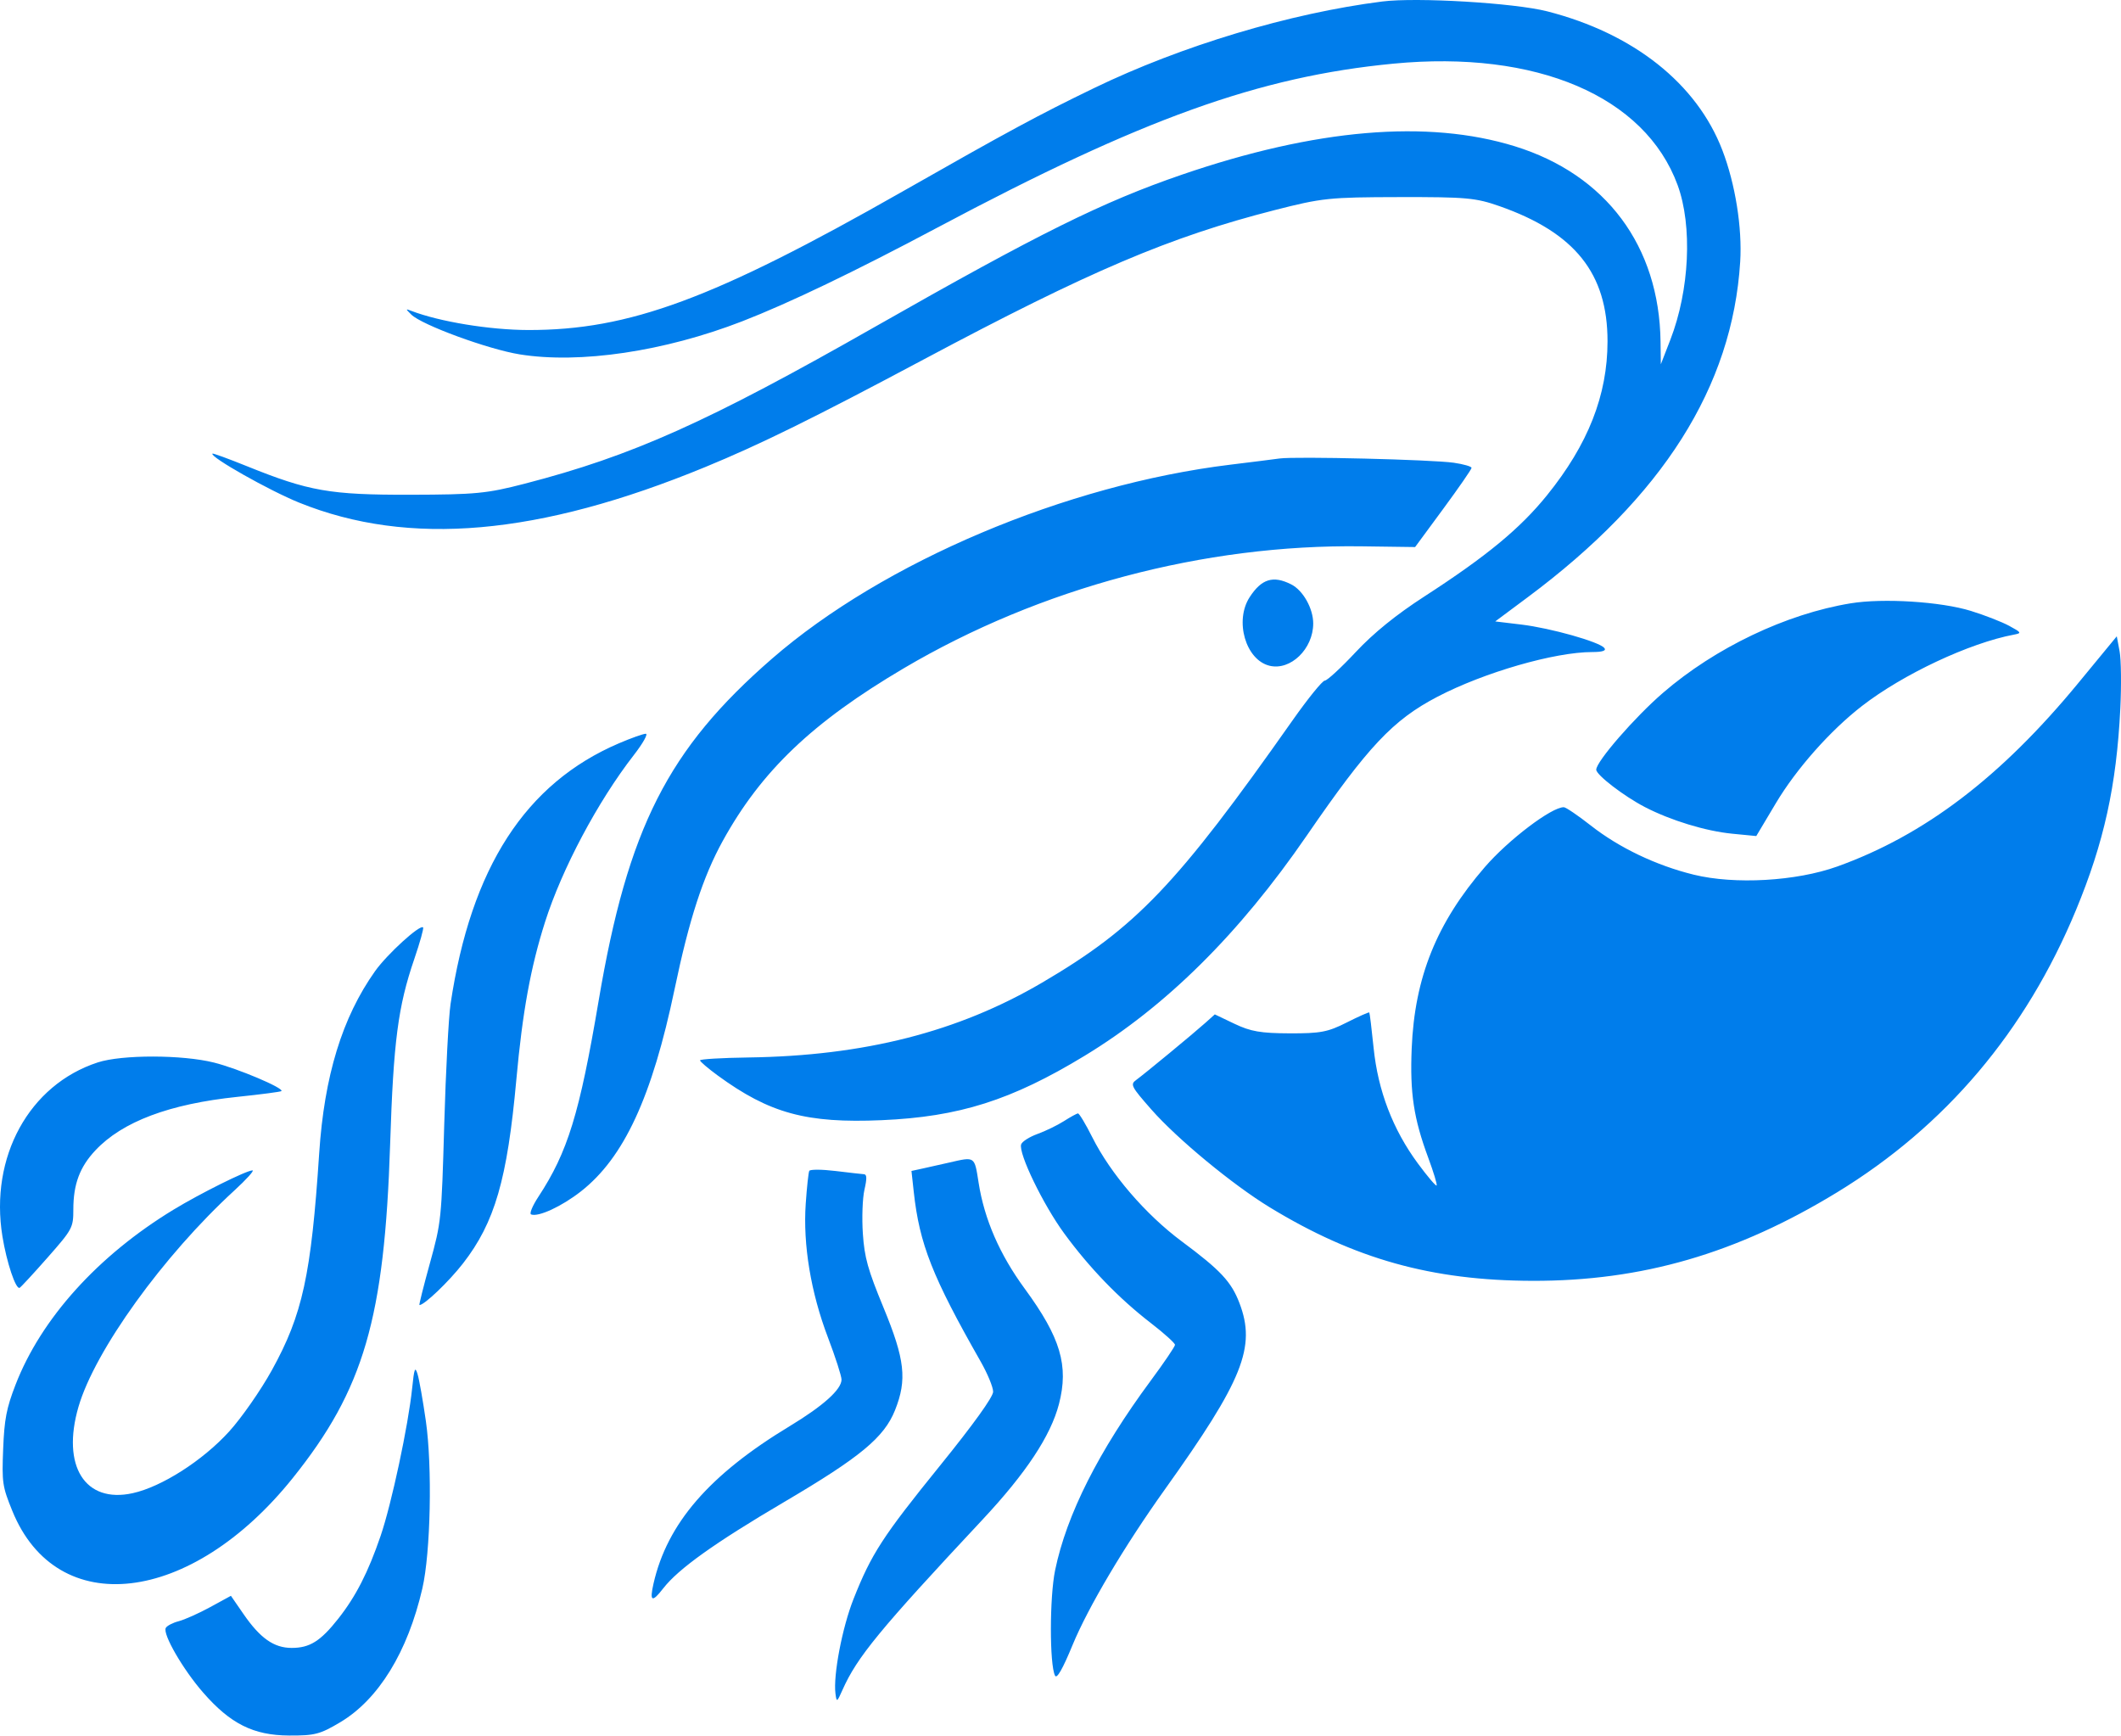
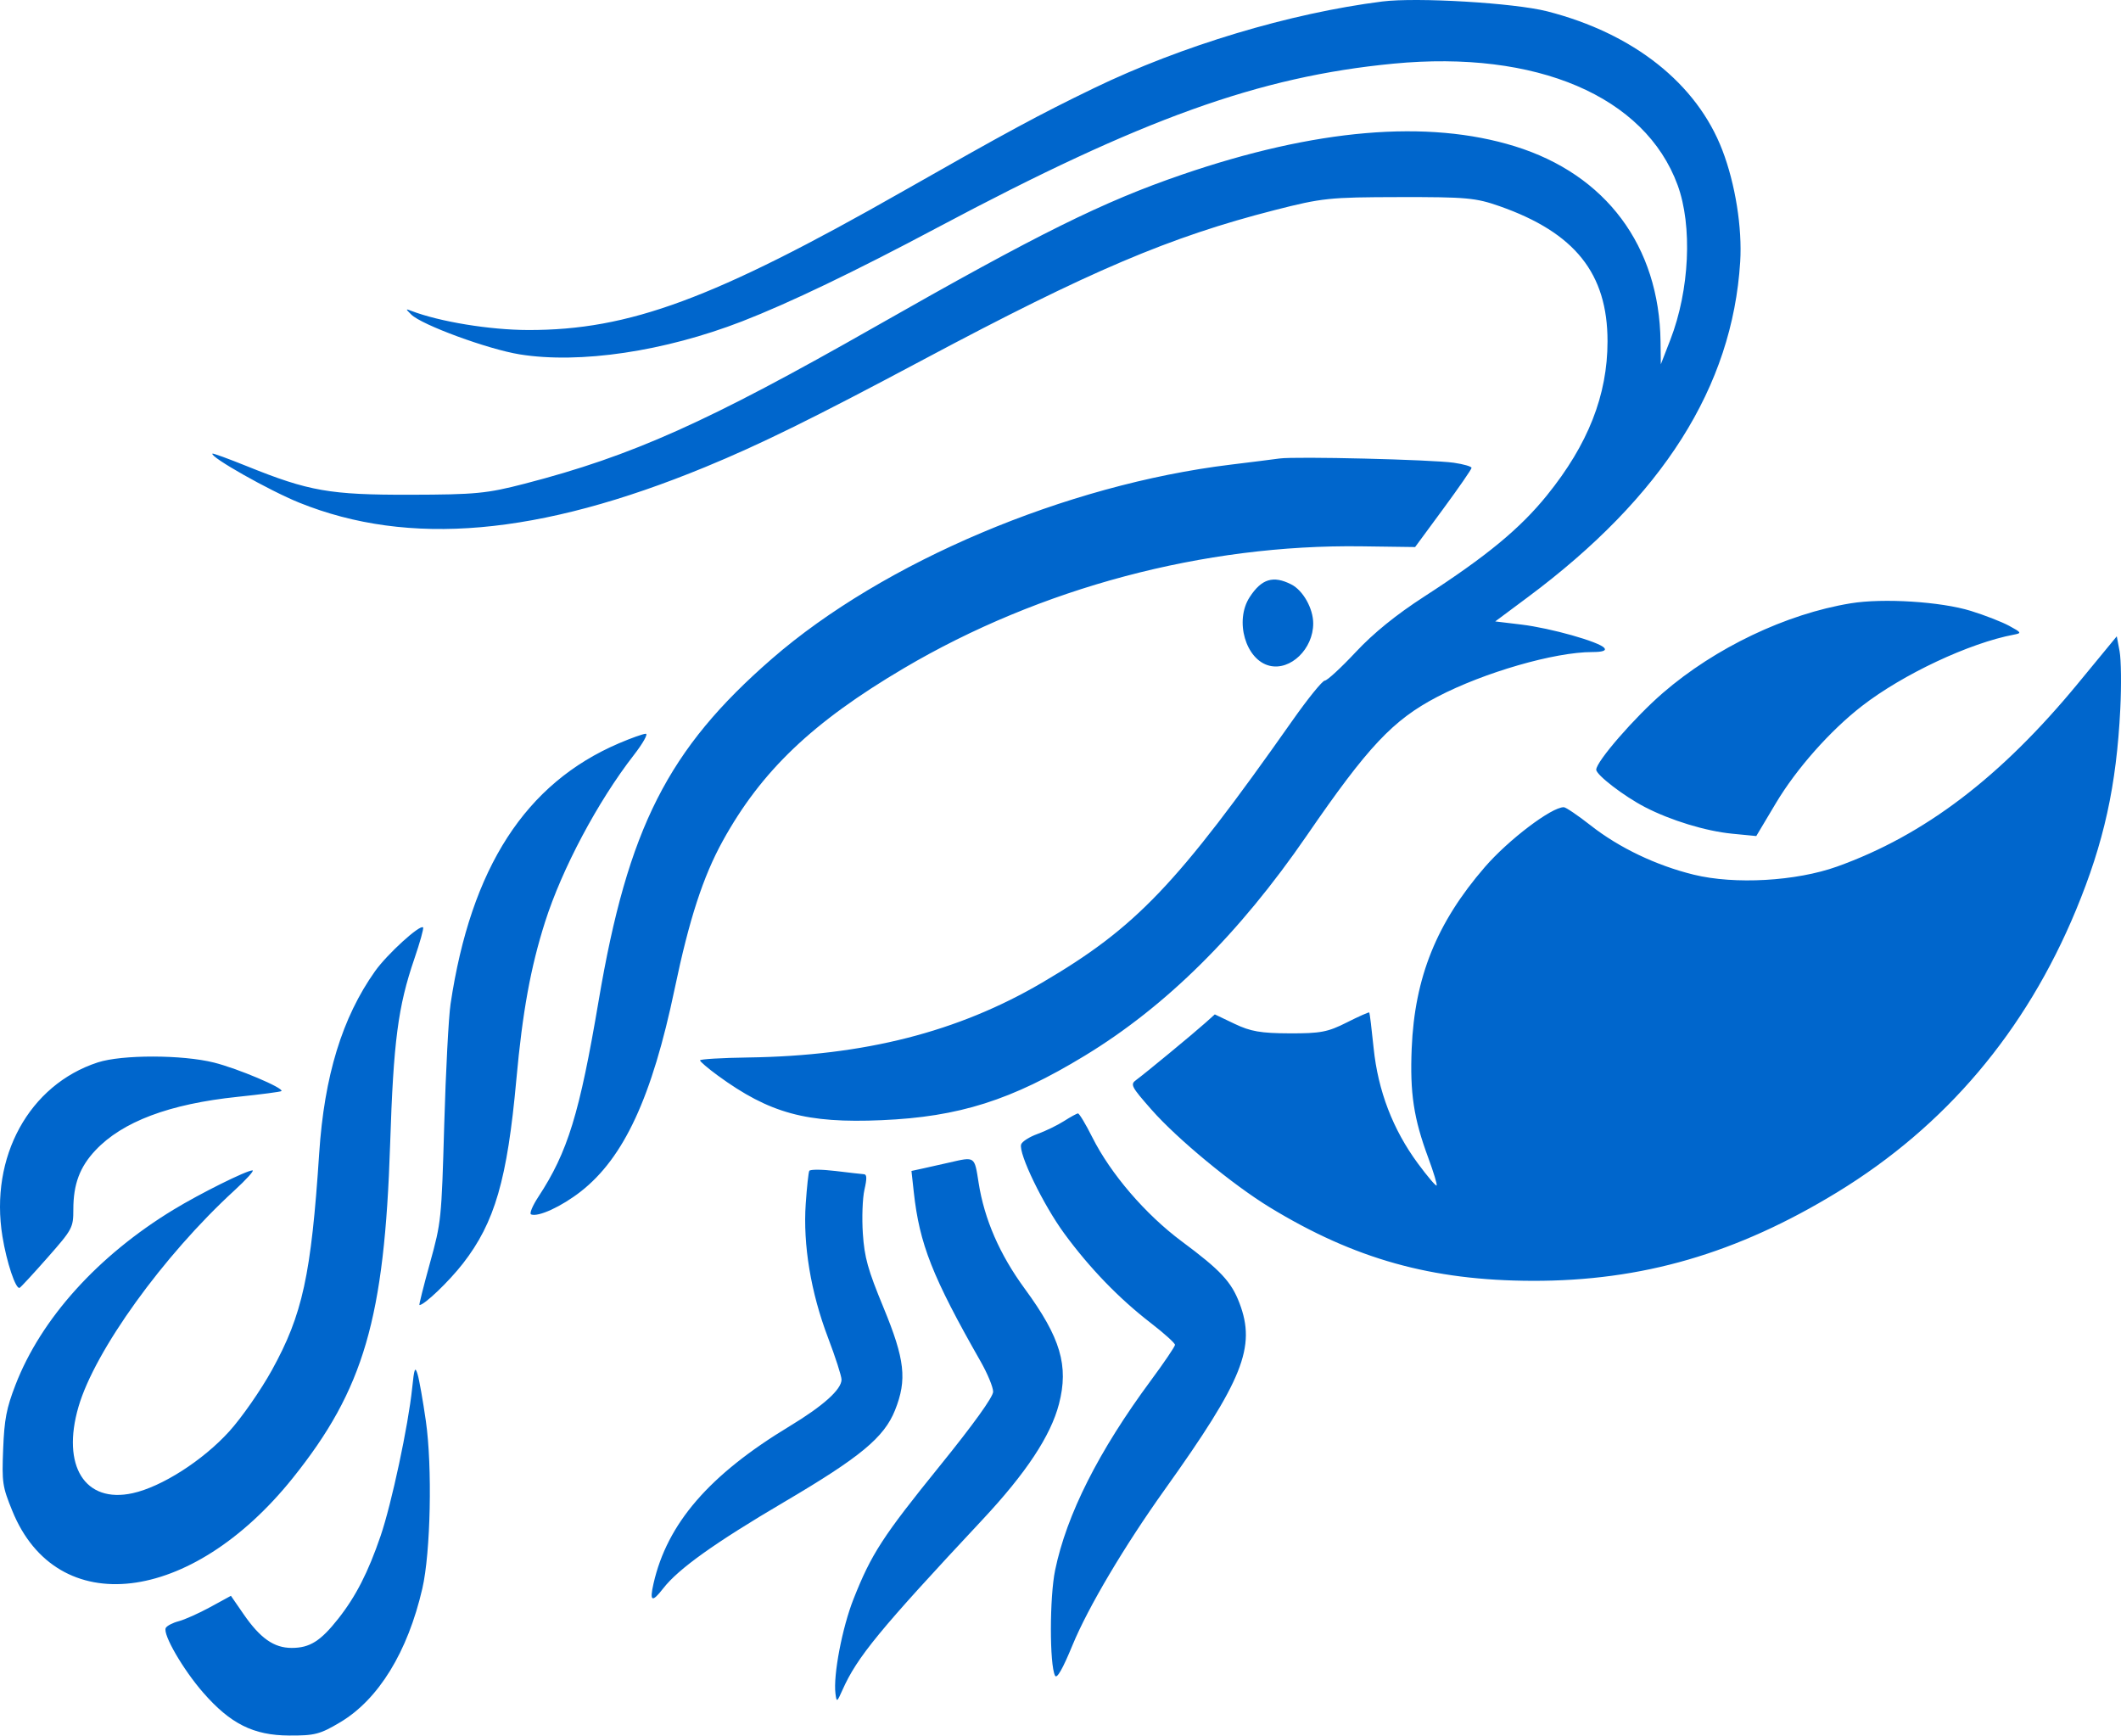
<svg xmlns="http://www.w3.org/2000/svg" width="550" height="450" viewBox="0 0 550 450" fill="none">
-   <path d="M106.869 359.994C107.41 354.75 107.631 354.176 108.283 356.313C108.709 357.705 109.675 363.17 110.432 368.459C112.133 380.352 111.666 402.564 109.521 411.863C105.718 428.344 98.165 440.64 88.195 446.573C82.973 449.681 81.606 450.034 74.939 449.997C65.719 449.947 59.746 446.958 52.676 438.859C47.462 432.886 42.16 423.727 42.981 422.114C43.266 421.555 44.773 420.766 46.329 420.361C47.886 419.955 51.571 418.307 54.518 416.698L59.878 413.771L63.148 418.509C67.477 424.781 71.027 427.276 75.632 427.281C80.322 427.286 83.12 425.531 87.719 419.698C92.284 413.908 95.457 407.703 98.698 398.234C101.527 389.967 105.877 369.611 106.869 359.994ZM246.175 301.427C252.885 299.885 252.679 299.742 253.765 306.663C255.253 316.154 259.224 325.272 265.737 334.156C275.025 346.826 277.183 354.104 274.6 364.051C272.463 372.278 266.081 381.93 254.802 393.994C228.023 422.633 222.247 429.657 218.458 438.192C217.032 441.401 216.941 441.448 216.645 439.117C216.038 434.35 218.396 422.01 221.33 414.594C225.952 402.913 228.899 398.368 243.719 380.064C252.388 369.358 257.532 362.204 257.532 360.857C257.532 359.676 256.08 356.161 254.307 353.047C241.782 331.065 238.431 322.574 236.953 309.075L236.354 303.61L239.299 302.97C240.919 302.618 244.012 301.923 246.175 301.427ZM279.53 288.697C279.855 288.672 281.526 291.451 283.243 294.874C288.003 304.366 297.056 314.897 306.459 321.884C316.499 329.343 319.287 332.326 321.402 337.861C325.76 349.261 322.344 357.795 302.051 386.202C291.581 400.86 282.178 416.712 278.124 426.54C275.555 432.772 274.054 435.395 273.585 434.477C272.142 431.648 272.153 414.152 273.604 407.13C276.582 392.719 284.893 376.247 298.41 357.968C301.854 353.312 304.68 349.143 304.691 348.7C304.703 348.26 301.86 345.699 298.377 343.01C290.14 336.65 282.539 328.782 275.973 319.823C270.503 312.358 264.059 299.045 264.794 296.727C265.025 295.998 266.926 294.782 269.018 294.026C271.11 293.27 274.198 291.771 275.88 290.697C277.562 289.622 279.204 288.723 279.53 288.697ZM209.853 303.591C210.063 303.179 213.113 303.191 216.629 303.617C220.144 304.044 223.48 304.423 224.043 304.459C224.802 304.508 224.832 305.546 224.157 308.493C223.658 310.677 223.474 315.795 223.749 319.869C224.168 326.066 225.042 329.198 229.096 339.017C234.665 352.506 235.252 357.728 232.086 365.652C229.266 372.708 223.083 377.827 203.364 389.432C185.352 400.033 175.898 406.784 171.978 411.849C169.067 415.609 168.399 415.282 169.46 410.617C173.009 395.006 183.909 382.398 204.752 369.797C213.474 364.524 218.217 360.265 218.217 357.706C218.217 356.793 216.628 351.865 214.685 346.758C210.259 335.118 208.202 322.727 208.935 312.105C209.229 307.835 209.642 304.005 209.853 303.591ZM97.258 251.811C100.405 247.378 108.974 239.578 109.714 240.473C109.916 240.717 108.889 244.395 107.434 248.645C103.208 260.977 102.03 269.994 101.168 296.625C99.702 341.881 94.351 360.241 75.927 383.225C49.536 416.148 14.762 420.218 3.188 391.74C0.621 385.423 0.475 384.445 0.82 375.704C1.124 367.999 1.674 365.139 4.013 359.085C10.647 341.911 25.384 325.573 44.99 313.653C51.93 309.432 63.927 303.467 65.475 303.466C66.014 303.466 63.892 305.817 60.758 308.692C42.338 325.582 24.593 350.203 20.356 364.748C15.889 380.086 22.02 389.876 34.394 387.165C41.913 385.517 52.558 378.718 59.401 371.19C62.632 367.636 67.628 360.47 70.503 355.263C78.457 340.86 80.686 330.642 82.769 299.039C84.092 278.96 88.742 263.804 97.258 251.811ZM167.451 190.252C168.121 190.239 166.727 192.731 164.352 195.786C155.015 207.801 145.734 225.251 141.334 239.071C137.594 250.817 135.487 262.392 133.896 279.908C131.545 305.818 128.301 316.995 120.057 327.594C116.392 332.306 110.026 338.39 108.761 338.39C108.606 338.39 109.828 333.509 111.477 327.542C114.425 316.87 114.485 316.29 115.195 291.567C115.592 277.747 116.33 263.677 116.836 260.301C122.128 224.948 136.252 203.095 160.516 192.719C163.66 191.375 166.781 190.265 167.451 190.252ZM25.352 275.469C31.604 273.43 47.255 273.449 55.475 275.505C61.626 277.044 73.63 282.114 72.981 282.9C72.826 283.085 67.705 283.758 61.6 284.395C43.918 286.239 31.743 290.822 24.744 298.265C20.684 302.584 19.017 307.043 19.017 313.585C19.017 318.32 18.795 318.734 12.348 326.055C8.679 330.219 5.414 333.756 5.091 333.912C4.09 334.394 1.724 327.322 0.628 320.576C-2.715 299.992 7.542 281.278 25.352 275.469ZM549.636 168.877C550.037 171.017 550.12 177.705 549.82 183.739C548.825 203.763 545.594 218.441 538.312 236.004C525.271 267.455 504.492 292 476.391 309.148C450.364 325.029 425.762 332.176 397.369 332.101C371.24 332.033 351.274 326.449 329.297 313.066C319.678 307.207 305.306 295.342 298.596 287.718C293.326 281.731 293.039 281.177 294.614 280.03C296.874 278.382 309.418 268.028 312.538 265.234L315.014 263.017L320.129 265.459C324.299 267.451 326.937 267.906 334.417 267.932C342.432 267.959 344.303 267.604 349.228 265.115C352.324 263.551 354.953 262.383 355.072 262.52C355.187 262.658 355.694 266.81 356.197 271.743C357.329 282.814 361.186 292.873 367.671 301.663C370.16 305.037 372.349 307.611 372.536 307.386C372.721 307.158 371.744 303.922 370.362 300.194C366.584 289.993 365.589 283.429 366.068 271.858C366.833 253.417 372.522 239.299 385.01 224.848C391.139 217.754 402.386 209.23 405.521 209.301C406.057 209.314 409.199 211.445 412.504 214.039C419.865 219.815 429.468 224.402 439.208 226.791C449.826 229.398 465.755 228.495 476.391 224.683C499.016 216.572 518.808 201.523 538.859 177.183L548.906 164.985L549.636 168.877ZM331.796 118.881C335.993 118.3 371.352 119.163 377.009 119.986C379.532 120.353 381.593 120.95 381.589 121.312C381.584 121.676 378.29 126.444 374.269 131.906L366.955 141.842L353.088 141.653C312.231 141.094 269.692 152.422 234.38 173.264C210.68 187.252 197.418 199.898 187.413 218.05C182.308 227.312 178.711 238.374 174.951 256.372C169.084 284.453 161.807 300.169 150.615 308.931C145.642 312.824 139.562 315.627 137.711 314.88C137.232 314.686 138.083 312.634 139.603 310.32C147.232 298.693 150.273 288.8 155.241 259.447C162.812 214.715 173.187 194.253 200.199 170.778C229.07 145.687 276.393 125.671 319.127 120.474C324.413 119.831 330.114 119.115 331.796 118.881ZM358.443 0.387C367.387 -0.746 392.69 0.762 401.194 2.936C423.596 8.661 440.009 21.671 446.633 38.956C449.988 47.71 451.804 59.087 451.252 67.89C449.221 100.307 431.183 128.777 396.147 154.861L387.73 161.127L394.492 161.94C402.097 162.853 414.697 166.406 416.021 168.009C416.601 168.711 415.553 169.065 412.9 169.065C403.12 169.065 384.869 174.333 372.755 180.652C361.207 186.676 354.766 193.519 338.837 216.687C321.346 242.128 302.369 260.934 281.25 273.756C262.276 285.278 248.717 289.579 228.638 290.447C209.118 291.291 199.571 288.688 186.108 278.855C183.586 277.011 181.523 275.247 181.524 274.934C181.526 274.62 187.172 274.284 194.07 274.188C224.093 273.766 248.427 267.57 270.201 254.8C294.614 240.483 305.107 229.498 335.168 186.79C339.162 181.115 342.928 176.472 343.534 176.472C344.142 176.47 347.744 173.151 351.54 169.095C356.185 164.131 362.015 159.406 369.364 154.652C385.493 144.215 394.165 137.061 401.139 128.437C411.815 115.237 416.843 102.455 416.85 88.501C416.858 70.906 408.401 60.322 388.847 53.457C382.671 51.29 380.234 51.069 362.812 51.104C344.641 51.14 342.875 51.325 330.485 54.49C303.309 61.435 282.505 70.288 239.486 93.218C210.973 108.417 197.153 115.224 182.858 121.108C139.695 138.872 106.054 141.82 77.586 130.33C69.865 127.214 54.386 118.468 55.084 117.616C55.204 117.471 59.227 118.938 64.024 120.875C80.115 127.374 85.554 128.325 106.385 128.28C123.36 128.241 126.221 127.965 136.091 125.409C164.001 118.18 183.449 109.467 226.954 84.701C269.411 60.532 285.968 52.325 306.459 45.295C341.142 33.396 370.189 30.921 392.83 37.934C416.448 45.252 430.281 63.805 430.598 88.593L430.673 94.455L433.136 88.106C438.124 75.243 438.908 58.559 435.021 47.976C426.565 24.948 398.43 12.937 361.308 16.506C326.525 19.85 296.183 30.758 243.117 58.992C221.584 70.448 204.605 78.598 192.443 83.316C172.297 91.13 150.362 94.39 134.78 91.886C126.561 90.565 109.345 84.245 106.644 81.557C105.137 80.058 105.138 80.02 106.664 80.607C113.988 83.418 126.995 85.549 136.975 85.57C163.135 85.624 185.079 77.507 233.943 49.705C261.56 33.992 269.35 29.786 283.63 22.873C306.36 11.871 334.453 3.428 358.443 0.387ZM479.886 156.435C488.345 155.046 503.296 155.991 511.086 158.404C514.665 159.513 519.136 161.256 521.019 162.279C524.208 164.009 524.293 164.165 522.259 164.546C510.715 166.714 493.468 174.811 482.814 183.067C474.594 189.436 465.822 199.34 460.507 208.251L455.422 216.776L449.191 216.169C442.333 215.501 433.252 212.734 426.557 209.269C421.127 206.459 413.923 200.927 413.922 199.567C413.922 197.456 423.91 185.962 431.235 179.641C444.798 167.938 463.162 159.179 479.886 156.435ZM324.053 154.832C327.137 150.083 330.153 149.156 334.824 151.519C337.897 153.074 340.532 157.755 340.532 161.656C340.532 168.25 334.658 173.938 329.212 172.619C323.014 171.117 320.07 160.966 324.053 154.832Z" fill="#007DEB" />
+   <path d="M106.869 359.994C107.41 354.75 107.631 354.176 108.283 356.313C108.709 357.705 109.675 363.17 110.432 368.459C112.133 380.352 111.666 402.564 109.521 411.863C105.718 428.344 98.165 440.64 88.195 446.573C82.973 449.681 81.606 450.034 74.939 449.997C65.719 449.947 59.746 446.958 52.676 438.859C47.462 432.886 42.16 423.727 42.981 422.114C43.266 421.555 44.773 420.766 46.329 420.361C47.886 419.955 51.571 418.307 54.518 416.698L59.878 413.771L63.148 418.509C67.477 424.781 71.027 427.276 75.632 427.281C80.322 427.286 83.12 425.531 87.719 419.698C92.284 413.908 95.457 407.703 98.698 398.234C101.527 389.967 105.877 369.611 106.869 359.994ZM246.175 301.427C252.885 299.885 252.679 299.742 253.765 306.663C255.253 316.154 259.224 325.272 265.737 334.156C275.025 346.826 277.183 354.104 274.6 364.051C272.463 372.278 266.081 381.93 254.802 393.994C228.023 422.633 222.247 429.657 218.458 438.192C217.032 441.401 216.941 441.448 216.645 439.117C216.038 434.35 218.396 422.01 221.33 414.594C225.952 402.913 228.899 398.368 243.719 380.064C252.388 369.358 257.532 362.204 257.532 360.857C257.532 359.676 256.08 356.161 254.307 353.047C241.782 331.065 238.431 322.574 236.953 309.075L236.354 303.61L239.299 302.97C240.919 302.618 244.012 301.923 246.175 301.427ZM279.53 288.697C279.855 288.672 281.526 291.451 283.243 294.874C288.003 304.366 297.056 314.897 306.459 321.884C316.499 329.343 319.287 332.326 321.402 337.861C325.76 349.261 322.344 357.795 302.051 386.202C291.581 400.86 282.178 416.712 278.124 426.54C275.555 432.772 274.054 435.395 273.585 434.477C272.142 431.648 272.153 414.152 273.604 407.13C276.582 392.719 284.893 376.247 298.41 357.968C301.854 353.312 304.68 349.143 304.691 348.7C304.703 348.26 301.86 345.699 298.377 343.01C290.14 336.65 282.539 328.782 275.973 319.823C270.503 312.358 264.059 299.045 264.794 296.727C265.025 295.998 266.926 294.782 269.018 294.026C271.11 293.27 274.198 291.771 275.88 290.697C277.562 289.622 279.204 288.723 279.53 288.697ZM209.853 303.591C210.063 303.179 213.113 303.191 216.629 303.617C220.144 304.044 223.48 304.423 224.043 304.459C224.802 304.508 224.832 305.546 224.157 308.493C223.658 310.677 223.474 315.795 223.749 319.869C224.168 326.066 225.042 329.198 229.096 339.017C234.665 352.506 235.252 357.728 232.086 365.652C229.266 372.708 223.083 377.827 203.364 389.432C185.352 400.033 175.898 406.784 171.978 411.849C169.067 415.609 168.399 415.282 169.46 410.617C173.009 395.006 183.909 382.398 204.752 369.797C213.474 364.524 218.217 360.265 218.217 357.706C218.217 356.793 216.628 351.865 214.685 346.758C210.259 335.118 208.202 322.727 208.935 312.105C209.229 307.835 209.642 304.005 209.853 303.591ZM97.258 251.811C100.405 247.378 108.974 239.578 109.714 240.473C109.916 240.717 108.889 244.395 107.434 248.645C103.208 260.977 102.03 269.994 101.168 296.625C99.702 341.881 94.351 360.241 75.927 383.225C49.536 416.148 14.762 420.218 3.188 391.74C0.621 385.423 0.475 384.445 0.82 375.704C1.124 367.999 1.674 365.139 4.013 359.085C10.647 341.911 25.384 325.573 44.99 313.653C51.93 309.432 63.927 303.467 65.475 303.466C66.014 303.466 63.892 305.817 60.758 308.692C42.338 325.582 24.593 350.203 20.356 364.748C15.889 380.086 22.02 389.876 34.394 387.165C41.913 385.517 52.558 378.718 59.401 371.19C62.632 367.636 67.628 360.47 70.503 355.263C78.457 340.86 80.686 330.642 82.769 299.039C84.092 278.96 88.742 263.804 97.258 251.811ZM167.451 190.252C168.121 190.239 166.727 192.731 164.352 195.786C155.015 207.801 145.734 225.251 141.334 239.071C137.594 250.817 135.487 262.392 133.896 279.908C131.545 305.818 128.301 316.995 120.057 327.594C116.392 332.306 110.026 338.39 108.761 338.39C108.606 338.39 109.828 333.509 111.477 327.542C114.425 316.87 114.485 316.29 115.195 291.567C115.592 277.747 116.33 263.677 116.836 260.301C122.128 224.948 136.252 203.095 160.516 192.719C163.66 191.375 166.781 190.265 167.451 190.252ZM25.352 275.469C31.604 273.43 47.255 273.449 55.475 275.505C61.626 277.044 73.63 282.114 72.981 282.9C72.826 283.085 67.705 283.758 61.6 284.395C43.918 286.239 31.743 290.822 24.744 298.265C20.684 302.584 19.017 307.043 19.017 313.585C19.017 318.32 18.795 318.734 12.348 326.055C8.679 330.219 5.414 333.756 5.091 333.912C4.09 334.394 1.724 327.322 0.628 320.576C-2.715 299.992 7.542 281.278 25.352 275.469ZM549.636 168.877C550.037 171.017 550.12 177.705 549.82 183.739C548.825 203.763 545.594 218.441 538.312 236.004C525.271 267.455 504.492 292 476.391 309.148C450.364 325.029 425.762 332.176 397.369 332.101C371.24 332.033 351.274 326.449 329.297 313.066C319.678 307.207 305.306 295.342 298.596 287.718C293.326 281.731 293.039 281.177 294.614 280.03C296.874 278.382 309.418 268.028 312.538 265.234L315.014 263.017L320.129 265.459C324.299 267.451 326.937 267.906 334.417 267.932C342.432 267.959 344.303 267.604 349.228 265.115C352.324 263.551 354.953 262.383 355.072 262.52C355.187 262.658 355.694 266.81 356.197 271.743C357.329 282.814 361.186 292.873 367.671 301.663C370.16 305.037 372.349 307.611 372.536 307.386C372.721 307.158 371.744 303.922 370.362 300.194C366.584 289.993 365.589 283.429 366.068 271.858C366.833 253.417 372.522 239.299 385.01 224.848C391.139 217.754 402.386 209.23 405.521 209.301C406.057 209.314 409.199 211.445 412.504 214.039C419.865 219.815 429.468 224.402 439.208 226.791C449.826 229.398 465.755 228.495 476.391 224.683C499.016 216.572 518.808 201.523 538.859 177.183L548.906 164.985L549.636 168.877ZM331.796 118.881C335.993 118.3 371.352 119.163 377.009 119.986C379.532 120.353 381.593 120.95 381.589 121.312C381.584 121.676 378.29 126.444 374.269 131.906L366.955 141.842L353.088 141.653C312.231 141.094 269.692 152.422 234.38 173.264C210.68 187.252 197.418 199.898 187.413 218.05C182.308 227.312 178.711 238.374 174.951 256.372C169.084 284.453 161.807 300.169 150.615 308.931C145.642 312.824 139.562 315.627 137.711 314.88C137.232 314.686 138.083 312.634 139.603 310.32C147.232 298.693 150.273 288.8 155.241 259.447C162.812 214.715 173.187 194.253 200.199 170.778C229.07 145.687 276.393 125.671 319.127 120.474C324.413 119.831 330.114 119.115 331.796 118.881ZM358.443 0.387C367.387 -0.746 392.69 0.762 401.194 2.936C423.596 8.661 440.009 21.671 446.633 38.956C449.988 47.71 451.804 59.087 451.252 67.89C449.221 100.307 431.183 128.777 396.147 154.861L387.73 161.127L394.492 161.94C402.097 162.853 414.697 166.406 416.021 168.009C416.601 168.711 415.553 169.065 412.9 169.065C403.12 169.065 384.869 174.333 372.755 180.652C361.207 186.676 354.766 193.519 338.837 216.687C321.346 242.128 302.369 260.934 281.25 273.756C262.276 285.278 248.717 289.579 228.638 290.447C209.118 291.291 199.571 288.688 186.108 278.855C183.586 277.011 181.523 275.247 181.524 274.934C181.526 274.62 187.172 274.284 194.07 274.188C224.093 273.766 248.427 267.57 270.201 254.8C294.614 240.483 305.107 229.498 335.168 186.79C339.162 181.115 342.928 176.472 343.534 176.472C344.142 176.47 347.744 173.151 351.54 169.095C356.185 164.131 362.015 159.406 369.364 154.652C385.493 144.215 394.165 137.061 401.139 128.437C411.815 115.237 416.843 102.455 416.85 88.501C416.858 70.906 408.401 60.322 388.847 53.457C382.671 51.29 380.234 51.069 362.812 51.104C344.641 51.14 342.875 51.325 330.485 54.49C303.309 61.435 282.505 70.288 239.486 93.218C210.973 108.417 197.153 115.224 182.858 121.108C139.695 138.872 106.054 141.82 77.586 130.33C69.865 127.214 54.386 118.468 55.084 117.616C55.204 117.471 59.227 118.938 64.024 120.875C80.115 127.374 85.554 128.325 106.385 128.28C123.36 128.241 126.221 127.965 136.091 125.409C164.001 118.18 183.449 109.467 226.954 84.701C269.411 60.532 285.968 52.325 306.459 45.295C341.142 33.396 370.189 30.921 392.83 37.934C416.448 45.252 430.281 63.805 430.598 88.593L430.673 94.455L433.136 88.106C438.124 75.243 438.908 58.559 435.021 47.976C426.565 24.948 398.43 12.937 361.308 16.506C326.525 19.85 296.183 30.758 243.117 58.992C221.584 70.448 204.605 78.598 192.443 83.316C172.297 91.13 150.362 94.39 134.78 91.886C126.561 90.565 109.345 84.245 106.644 81.557C105.137 80.058 105.138 80.02 106.664 80.607C113.988 83.418 126.995 85.549 136.975 85.57C163.135 85.624 185.079 77.507 233.943 49.705C261.56 33.992 269.35 29.786 283.63 22.873C306.36 11.871 334.453 3.428 358.443 0.387ZM479.886 156.435C488.345 155.046 503.296 155.991 511.086 158.404C514.665 159.513 519.136 161.256 521.019 162.279C524.208 164.009 524.293 164.165 522.259 164.546C510.715 166.714 493.468 174.811 482.814 183.067C474.594 189.436 465.822 199.34 460.507 208.251L455.422 216.776L449.191 216.169C442.333 215.501 433.252 212.734 426.557 209.269C421.127 206.459 413.923 200.927 413.922 199.567C413.922 197.456 423.91 185.962 431.235 179.641C444.798 167.938 463.162 159.179 479.886 156.435ZM324.053 154.832C327.137 150.083 330.153 149.156 334.824 151.519C337.897 153.074 340.532 157.755 340.532 161.656C340.532 168.25 334.658 173.938 329.212 172.619C323.014 171.117 320.07 160.966 324.053 154.832Z" fill="#0066CC" />
</svg>
